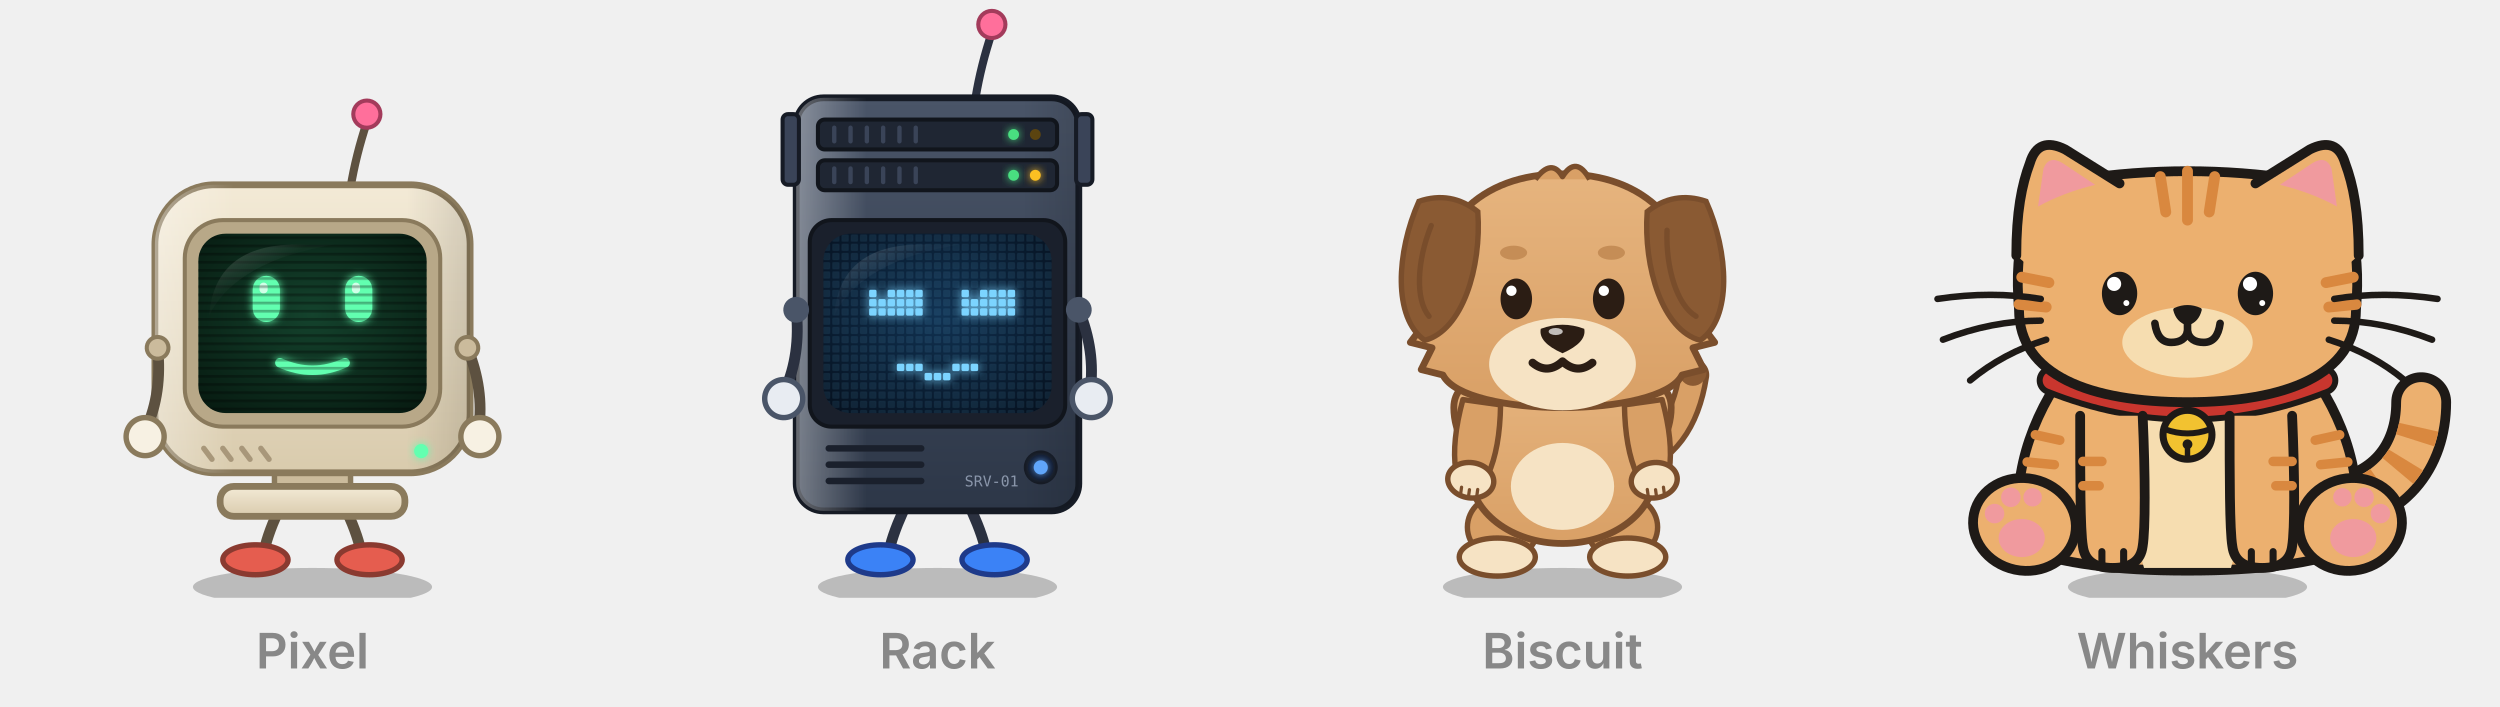
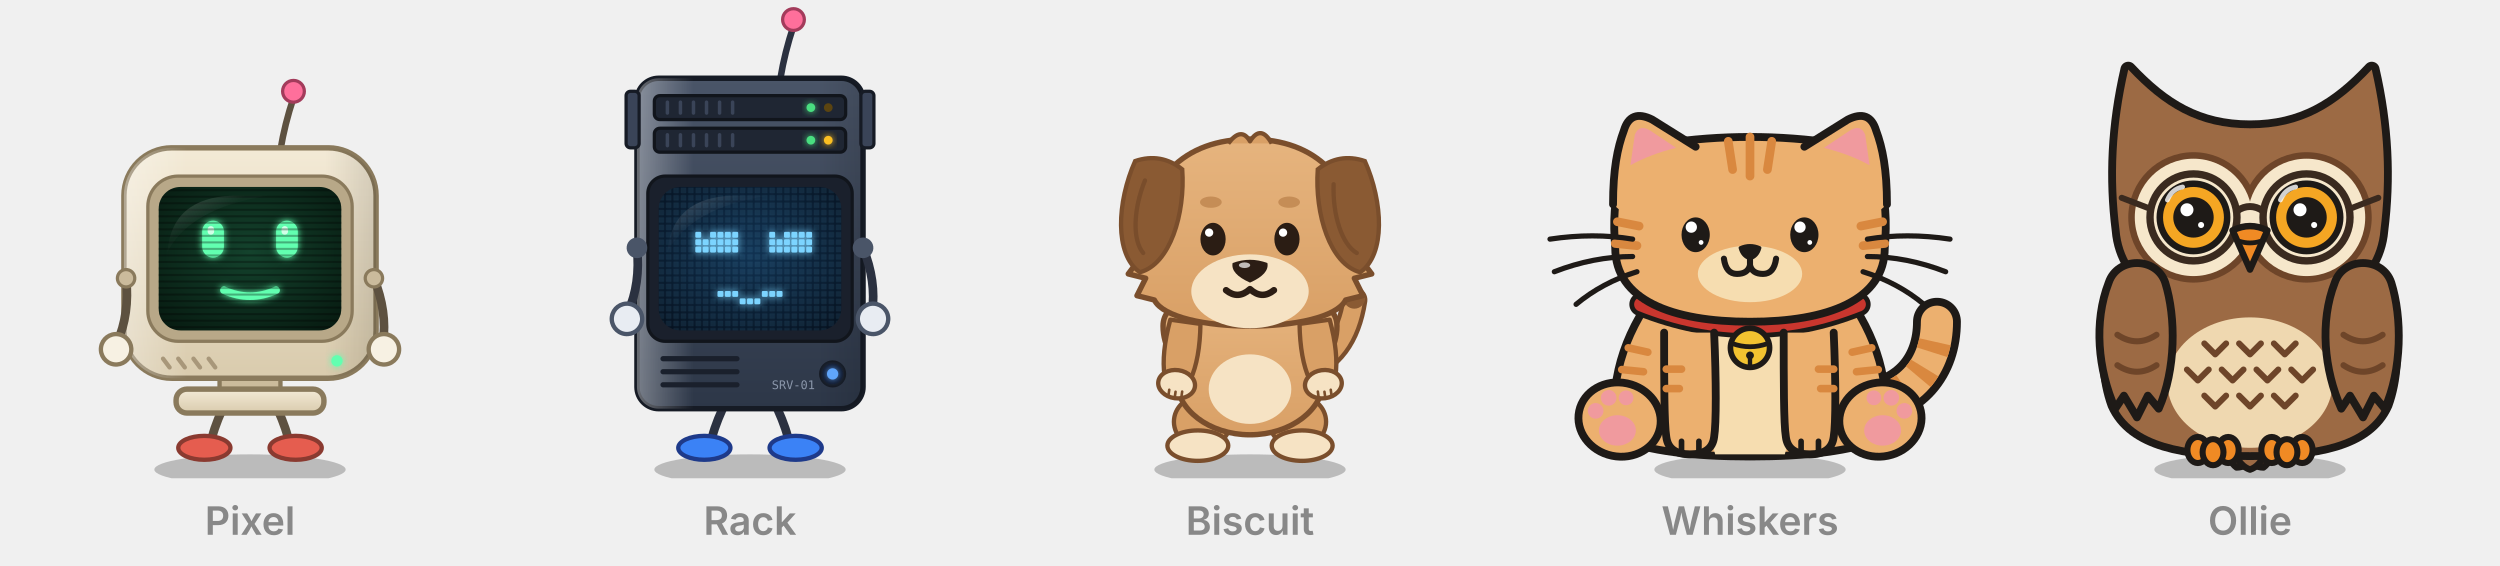
- <svg xmlns="http://www.w3.org/2000/svg" viewBox="0 0 920 260" width="920" height="260">
+ <svg xmlns="http://www.w3.org/2000/svg" viewBox="0 0 1150 260" width="1150" height="260">
  <svg x="0" y="0" width="230" height="220" viewBox="-115 -210 230 220" role="img" aria-label="Pixel">
    <defs>
      <linearGradient id="mwpet-icon1-body-side" x1="0" y1="0" x2="1" y2="0">
        <stop offset="0" stop-color="rgba(255,255,255,0.35)" />
        <stop offset="0.25" stop-color="rgba(255,255,255,0)" />
        <stop offset="0.8" stop-color="rgba(0,0,0,0)" />
        <stop offset="1" stop-color="rgba(0,0,0,0.12)" />
      </linearGradient>
      <radialGradient id="mwpet-icon1-screen" cx="0.5" cy="0.45" r="0.75">
        <stop offset="0" stop-color="#14432d" />
        <stop offset="1" stop-color="#06180f" />
      </radialGradient>
      <linearGradient id="mwpet-icon1-glass" x1="0" y1="0" x2="1" y2="1">
        <stop offset="0" stop-color="rgba(255,255,255,0.22)" />
        <stop offset="0.4" stop-color="rgba(255,255,255,0.02)" />
        <stop offset="1" stop-color="rgba(255,255,255,0)" />
      </linearGradient>
      <pattern id="mwpet-icon1-scan" width="4" height="3" patternUnits="userSpaceOnUse">
        <rect width="4" height="1" fill="rgba(0,0,0,0.28)" />
      </pattern>
      <filter id="mwpet-icon1-glow" x="-50%" y="-50%" width="200%" height="200%">
        <feGaussianBlur stdDeviation="1.6" result="b" />
        <feMerge>
          <feMergeNode in="b" />
          <feMergeNode in="SourceGraphic" />
        </feMerge>
      </filter>
      <linearGradient id="mwpet-icon1-flame" x1="0" y1="0" x2="0" y2="1">
        <stop offset="0" stop-color="#fff6c2" />
        <stop offset="0.35" stop-color="#ffb02e" />
        <stop offset="1" stop-color="rgba(255,70,30,0)" />
      </linearGradient>
      <clipPath id="mwpet-icon1-screen-clip">
        <rect x="-42" y="-124" width="84" height="66" rx="10" />
      </clipPath>
    </defs>
    <ellipse cx="0" cy="6" rx="44" ry="7" fill="rgba(0,0,0,0.22)" />
    <g transform="translate(0 0) translate(0 -80) rotate(0) translate(0 80) scale(1 1)">
      <g>
        <path d="M -12.6 -22 Q -17.1 -12 -18 -6" stroke="#5d5140" stroke-width="4" fill="none" stroke-linecap="round" />
        <ellipse cx="-21" cy="-4" rx="12" ry="5.5" fill="#e55d4f" stroke="#8a3a30" stroke-width="2" />
      </g>
      <g>
        <path d="M 12.6 -22 Q 17.1 -12 18 -6" stroke="#5d5140" stroke-width="4" fill="none" stroke-linecap="round" />
        <ellipse cx="21" cy="-4" rx="12" ry="5.5" fill="#e55d4f" stroke="#8a3a30" stroke-width="2" />
      </g>
      <g transform="translate(14 -141) rotate(0)">
        <path d="M 0 0 Q 2 -12 6 -24" stroke="#5d5140" stroke-width="3" fill="none" stroke-linecap="round" />
        <circle cx="6" cy="-27" r="5" fill="#ff6f9b" stroke="#a33b5b" stroke-width="1.5" />
      </g>
      <defs>
        <linearGradient id="mwpet-icon1-pixel-body" x1="0" y1="0" x2="0" y2="1">
          <stop offset="0" stop-color="#f3ead6" />
          <stop offset="1" stop-color="#d9cbad" />
        </linearGradient>
      </defs>
      <rect x="-14" y="-40" width="28" height="12" fill="#cbbb9c" stroke="#8a7a5c" stroke-width="2" />
      <rect x="-34" y="-31" width="68" height="11" rx="5" fill="url(#mwpet-icon1-pixel-body)" stroke="#8a7a5c" stroke-width="2.5" />
      <rect x="-58" y="-142" width="116" height="106" rx="22" fill="url(#mwpet-icon1-pixel-body)" stroke="#8a7a5c" stroke-width="2.5" />
      <rect x="-58" y="-142" width="116" height="106" rx="22" fill="url(#mwpet-icon1-body-side)" />
      <rect x="-47" y="-129" width="94" height="76" rx="14" fill="#b8a888" stroke="#8a7a5c" stroke-width="1.5" />
      <line x1="-40" y1="-45" x2="-37" y2="-41" stroke="#a8977a" stroke-width="2" stroke-linecap="round" />
      <line x1="-33" y1="-45" x2="-30" y2="-41" stroke="#a8977a" stroke-width="2" stroke-linecap="round" />
      <line x1="-26" y1="-45" x2="-23" y2="-41" stroke="#a8977a" stroke-width="2" stroke-linecap="round" />
      <line x1="-19" y1="-45" x2="-16" y2="-41" stroke="#a8977a" stroke-width="2" stroke-linecap="round" />
      <circle cx="40" cy="-44" r="2.6" fill="#62ffb0" filter="url(#mwpet-icon1-glow)" />
      <g clip-path="url(#mwpet-icon1-screen-clip)">
        <rect x="-42" y="-124" width="84" height="66" fill="url(#mwpet-icon1-screen)" />
        <g transform="translate(0 0)" filter="url(#mwpet-icon1-glow)">false<g>
            <rect x="-22" y="-108.5" width="10" height="17" rx="5" fill="#62ffb0" />
            <rect x="-19.5" y="-106" width="3" height="4" rx="1.5" fill="#ffffff" opacity="0.7" />
          </g>
          <g>
            <rect x="12" y="-108.5" width="10" height="17" rx="5" fill="#62ffb0" />
            <rect x="14.5" y="-106" width="3" height="4" rx="1.5" fill="#ffffff" opacity="0.7" />
          </g>false<path d="M -12 -76.5 Q 0 -71 12 -76.5" stroke="#62ffb0" stroke-width="3.5" fill="none" stroke-linecap="round" />
        </g>
        <rect x="-42" y="-124" width="84" height="66" fill="url(#mwpet-icon1-scan)" />
        <rect x="-42" y="-124" width="84" height="66" fill="#000" opacity="0" />
        <path d="M -38 -94 Q -36 -119 -8 -120 L 8 -120 Q -28 -114 -38 -94 Z" fill="url(#mwpet-icon1-glass)" />
      </g>
      <g transform="translate(-57 -82) rotate(8)">
        <path d="M 0 0 Q 4 16 0 30" stroke="#5d5140" stroke-width="4" fill="none" stroke-linecap="round" />
        <circle cx="0" cy="0" r="4" fill="#cbbb9c" stroke="#8a7a5c" stroke-width="1.5" />
        <circle cx="0" cy="33" r="7" fill="#f7f1e3" stroke="#8a7a5c" stroke-width="2" />
      </g>
      <g transform="translate(57 -82) rotate(-8)">
        <path d="M 0 0 Q 4 16 0 30" stroke="#5d5140" stroke-width="4" fill="none" stroke-linecap="round" />
        <circle cx="0" cy="0" r="4" fill="#cbbb9c" stroke="#8a7a5c" stroke-width="1.5" />
        <circle cx="0" cy="33" r="7" fill="#f7f1e3" stroke="#8a7a5c" stroke-width="2" />
      </g>
    </g>
    <g transform="translate(0 0) translate(0 0)" />
  </svg>
+   <text x="115" y="246" text-anchor="middle" font-family="system-ui,-apple-system,sans-serif" font-size="18" font-weight="600" fill="#888">Pixel</text>
  <svg x="230" y="0" width="230" height="220" viewBox="-115 -210 230 220" role="img" aria-label="Rack">
    <defs>
      <linearGradient id="mwpet-icon2-body-side" x1="0" y1="0" x2="1" y2="0">
        <stop offset="0" stop-color="rgba(255,255,255,0.35)" />
        <stop offset="0.25" stop-color="rgba(255,255,255,0)" />
        <stop offset="0.8" stop-color="rgba(0,0,0,0)" />
        <stop offset="1" stop-color="rgba(0,0,0,0.12)" />
      </linearGradient>
      <radialGradient id="mwpet-icon2-screen" cx="0.5" cy="0.45" r="0.75">
        <stop offset="0" stop-color="#103252" />
        <stop offset="1" stop-color="#050f1c" />
      </radialGradient>
      <linearGradient id="mwpet-icon2-glass" x1="0" y1="0" x2="1" y2="1">
        <stop offset="0" stop-color="rgba(255,255,255,0.22)" />
        <stop offset="0.4" stop-color="rgba(255,255,255,0.02)" />
        <stop offset="1" stop-color="rgba(255,255,255,0)" />
      </linearGradient>
      <pattern id="mwpet-icon2-scan" width="4" height="3" patternUnits="userSpaceOnUse">
        <rect width="4" height="1" fill="rgba(0,0,0,0.28)" />
      </pattern>
      <filter id="mwpet-icon2-glow" x="-50%" y="-50%" width="200%" height="200%">
        <feGaussianBlur stdDeviation="1.6" result="b" />
        <feMerge>
          <feMergeNode in="b" />
          <feMergeNode in="SourceGraphic" />
        </feMerge>
      </filter>
      <linearGradient id="mwpet-icon2-flame" x1="0" y1="0" x2="0" y2="1">
        <stop offset="0" stop-color="#fff6c2" />
        <stop offset="0.35" stop-color="#ffb02e" />
        <stop offset="1" stop-color="rgba(255,70,30,0)" />
      </linearGradient>
      <clipPath id="mwpet-icon2-screen-clip">
        <rect x="-42" y="-124" width="84" height="66" rx="10" />
      </clipPath>
    </defs>
    <ellipse cx="0" cy="6" rx="44" ry="7" fill="rgba(0,0,0,0.22)" />
    <g transform="translate(0 0) translate(0 -80) rotate(0) translate(0 80) scale(1 1)">
      <g>
        <path d="M -12.6 -22 Q -17.1 -12 -18 -6" stroke="#2b3140" stroke-width="4" fill="none" stroke-linecap="round" />
        <ellipse cx="-21" cy="-4" rx="12" ry="5.5" fill="#3b82f6" stroke="#1e3a8a" stroke-width="2" />
      </g>
      <g>
        <path d="M 12.6 -22 Q 17.1 -12 18 -6" stroke="#2b3140" stroke-width="4" fill="none" stroke-linecap="round" />
        <ellipse cx="21" cy="-4" rx="12" ry="5.5" fill="#3b82f6" stroke="#1e3a8a" stroke-width="2" />
      </g>
      <g transform="translate(14 -174) rotate(0)">
        <path d="M 0 0 Q 2 -12 6 -24" stroke="#2b3140" stroke-width="3" fill="none" stroke-linecap="round" />
        <circle cx="6" cy="-27" r="5" fill="#ff6f9b" stroke="#a33b5b" stroke-width="1.5" />
      </g>
      <defs>
        <linearGradient id="mwpet-icon2-rack-body" x1="0" y1="0" x2="0" y2="1">
          <stop offset="0" stop-color="#4a5568" />
          <stop offset="1" stop-color="#2d3748" />
        </linearGradient>
      </defs>
      <rect x="-52" y="-174" width="104" height="152" rx="10" fill="url(#mwpet-icon2-rack-body)" stroke="#161b25" stroke-width="2.5" />
      <rect x="-52" y="-174" width="104" height="152" rx="10" fill="url(#mwpet-icon2-body-side)" />
      <rect x="-57" y="-168" width="6" height="26" rx="2" fill="#3a4458" stroke="#161b25" stroke-width="1.5" />
      <rect x="51" y="-168" width="6" height="26" rx="2" fill="#3a4458" stroke="#161b25" stroke-width="1.5" />
      <g>
        <rect x="-44" y="-166" width="88" height="11" rx="2.5" fill="#1f2633" stroke="#11151c" stroke-width="1.5" />
        <line x1="-38" y1="-163" x2="-38" y2="-158" stroke="#3a4458" stroke-width="1.6" stroke-linecap="round" />
        <line x1="-32" y1="-163" x2="-32" y2="-158" stroke="#3a4458" stroke-width="1.6" stroke-linecap="round" />
        <line x1="-26" y1="-163" x2="-26" y2="-158" stroke="#3a4458" stroke-width="1.6" stroke-linecap="round" />
        <line x1="-20" y1="-163" x2="-20" y2="-158" stroke="#3a4458" stroke-width="1.6" stroke-linecap="round" />
        <line x1="-14" y1="-163" x2="-14" y2="-158" stroke="#3a4458" stroke-width="1.6" stroke-linecap="round" />
        <line x1="-8" y1="-163" x2="-8" y2="-158" stroke="#3a4458" stroke-width="1.6" stroke-linecap="round" />
        <circle cx="28" cy="-160.5" r="2" fill="#4ade80" filter="url(#mwpet-icon2-glow)" />
        <circle cx="36" cy="-160.5" r="2" fill="#5b4410" />
      </g>
      <g>
        <rect x="-44" y="-151" width="88" height="11" rx="2.5" fill="#1f2633" stroke="#11151c" stroke-width="1.5" />
        <line x1="-38" y1="-148" x2="-38" y2="-143" stroke="#3a4458" stroke-width="1.6" stroke-linecap="round" />
        <line x1="-32" y1="-148" x2="-32" y2="-143" stroke="#3a4458" stroke-width="1.6" stroke-linecap="round" />
        <line x1="-26" y1="-148" x2="-26" y2="-143" stroke="#3a4458" stroke-width="1.6" stroke-linecap="round" />
        <line x1="-20" y1="-148" x2="-20" y2="-143" stroke="#3a4458" stroke-width="1.6" stroke-linecap="round" />
        <line x1="-14" y1="-148" x2="-14" y2="-143" stroke="#3a4458" stroke-width="1.6" stroke-linecap="round" />
        <line x1="-8" y1="-148" x2="-8" y2="-143" stroke="#3a4458" stroke-width="1.6" stroke-linecap="round" />
        <circle cx="28" cy="-145.5" r="2" fill="#4ade80" filter="url(#mwpet-icon2-glow)" />
        <circle cx="36" cy="-145.5" r="2" fill="#fbbf24" filter="url(#mwpet-icon2-glow)" />
      </g>
      <rect x="-47" y="-129" width="94" height="76" rx="8" fill="#1a202c" stroke="#11151c" stroke-width="1.5" />
      <line x1="-40" y1="-45" x2="-6" y2="-45" stroke="#1a202c" stroke-width="2.4" stroke-linecap="round" />
      <line x1="-40" y1="-39" x2="-6" y2="-39" stroke="#1a202c" stroke-width="2.4" stroke-linecap="round" />
      <line x1="-40" y1="-33" x2="-6" y2="-33" stroke="#1a202c" stroke-width="2.4" stroke-linecap="round" />
      <text x="10" y="-31" font-size="5.5" font-family="ui-monospace, monospace" fill="#8a96aa">SRV-01</text>
      <circle cx="38" cy="-38" r="5.5" fill="#0f172a" stroke="#161b25" stroke-width="1.5" />
      <circle cx="38" cy="-38" r="2.6" fill="#60a5fa" filter="url(#mwpet-icon2-glow)" />
      <g clip-path="url(#mwpet-icon2-screen-clip)">
        <rect x="-42" y="-124" width="84" height="66" fill="url(#mwpet-icon2-screen)" />
        <pattern id="mwpet-icon2-matrix" x="-1.7" y="-1.7" width="3.4" height="3.4" patternUnits="userSpaceOnUse">
          <rect x="0.35" y="0.35" width="2.7" height="2.7" rx="0.5" fill="#7cd4ff" opacity="0.09" />
        </pattern>
        <rect x="-42" y="-124" width="84" height="66" fill="url(#mwpet-icon2-matrix)" />
        <g transform="translate(0 0)" filter="url(#mwpet-icon2-glow)">false<g fill="#7cd4ff">
            <rect x="-25.15" y="-103.35" width="2.7" height="2.7" rx="0.5" />
            <rect x="-18.35" y="-103.35" width="2.7" height="2.7" rx="0.5" />
            <rect x="-14.95" y="-103.35" width="2.7" height="2.7" rx="0.5" />
            <rect x="-11.55" y="-103.35" width="2.7" height="2.7" rx="0.5" />
            <rect x="-8.15" y="-103.35" width="2.7" height="2.7" rx="0.5" />
            <rect x="-25.15" y="-99.95" width="2.7" height="2.7" rx="0.5" />
            <rect x="-21.75" y="-99.95" width="2.7" height="2.7" rx="0.5" />
            <rect x="-18.35" y="-99.95" width="2.7" height="2.7" rx="0.5" />
            <rect x="-14.95" y="-99.95" width="2.7" height="2.7" rx="0.5" />
            <rect x="-11.55" y="-99.95" width="2.7" height="2.7" rx="0.5" />
            <rect x="-8.15" y="-99.95" width="2.7" height="2.7" rx="0.5" />
            <rect x="-25.15" y="-96.55" width="2.7" height="2.7" rx="0.5" />
            <rect x="-21.75" y="-96.55" width="2.7" height="2.7" rx="0.5" />
            <rect x="-18.35" y="-96.55" width="2.7" height="2.7" rx="0.5" />
            <rect x="-14.95" y="-96.55" width="2.7" height="2.7" rx="0.5" />
            <rect x="-11.55" y="-96.55" width="2.7" height="2.7" rx="0.5" />
            <rect x="-8.15" y="-96.55" width="2.7" height="2.7" rx="0.5" />
          </g>
          <g fill="#7cd4ff">
            <rect x="8.85" y="-103.35" width="2.7" height="2.7" rx="0.5" />
            <rect x="15.65" y="-103.35" width="2.7" height="2.7" rx="0.5" />
            <rect x="19.05" y="-103.35" width="2.7" height="2.7" rx="0.5" />
            <rect x="22.45" y="-103.35" width="2.7" height="2.7" rx="0.5" />
            <rect x="25.85" y="-103.35" width="2.7" height="2.7" rx="0.5" />
            <rect x="8.85" y="-99.95" width="2.7" height="2.7" rx="0.5" />
            <rect x="12.25" y="-99.95" width="2.7" height="2.7" rx="0.5" />
            <rect x="15.65" y="-99.95" width="2.7" height="2.7" rx="0.5" />
            <rect x="19.05" y="-99.95" width="2.7" height="2.7" rx="0.5" />
            <rect x="22.45" y="-99.95" width="2.7" height="2.7" rx="0.5" />
            <rect x="25.85" y="-99.95" width="2.7" height="2.7" rx="0.5" />
            <rect x="8.85" y="-96.55" width="2.7" height="2.7" rx="0.5" />
            <rect x="12.25" y="-96.55" width="2.7" height="2.7" rx="0.5" />
            <rect x="15.65" y="-96.55" width="2.7" height="2.7" rx="0.5" />
            <rect x="19.05" y="-96.55" width="2.7" height="2.7" rx="0.5" />
            <rect x="22.45" y="-96.55" width="2.7" height="2.7" rx="0.5" />
            <rect x="25.85" y="-96.55" width="2.7" height="2.7" rx="0.5" />
          </g>false<g fill="#7cd4ff">
            <rect x="-14.95" y="-76.15" width="2.7" height="2.7" rx="0.5" />
            <rect x="-11.55" y="-76.15" width="2.7" height="2.7" rx="0.5" />
            <rect x="-8.15" y="-76.15" width="2.7" height="2.7" rx="0.5" />
            <rect x="-4.75" y="-72.75" width="2.7" height="2.7" rx="0.5" />
            <rect x="-1.35" y="-72.75" width="2.7" height="2.7" rx="0.5" />
            <rect x="2.05" y="-72.75" width="2.7" height="2.7" rx="0.5" />
            <rect x="5.45" y="-76.15" width="2.7" height="2.7" rx="0.5" />
            <rect x="8.85" y="-76.15" width="2.7" height="2.7" rx="0.5" />
            <rect x="12.25" y="-76.15" width="2.7" height="2.7" rx="0.5" />
          </g>
        </g>
        <rect x="-42" y="-124" width="84" height="66" fill="#000" opacity="0" />
        <path d="M -38 -94 Q -36 -119 -8 -120 L 8 -120 Q -28 -114 -38 -94 Z" fill="url(#mwpet-icon2-glass)" />
      </g>
      <g transform="translate(-52 -96) rotate(8)">
        <path d="M 0 0 Q 4 16 0 30" stroke="#2b3140" stroke-width="4" fill="none" stroke-linecap="round" />
        <circle cx="0" cy="0" r="4" fill="#4a5568" stroke="#4a5568" stroke-width="1.5" />
        <circle cx="0" cy="33" r="7" fill="#e8ecf2" stroke="#4a5568" stroke-width="2" />
      </g>
      <g transform="translate(52 -96) rotate(-8)">
        <path d="M 0 0 Q 4 16 0 30" stroke="#2b3140" stroke-width="4" fill="none" stroke-linecap="round" />
        <circle cx="0" cy="0" r="4" fill="#4a5568" stroke="#4a5568" stroke-width="1.5" />
        <circle cx="0" cy="33" r="7" fill="#e8ecf2" stroke="#4a5568" stroke-width="2" />
      </g>
    </g>
    <g transform="translate(0 0) translate(0 -32)" />
  </svg>
+   <text x="345" y="246" text-anchor="middle" font-family="system-ui,-apple-system,sans-serif" font-size="18" font-weight="600" fill="#888">Rack</text>
  <svg x="460" y="0" width="230" height="220" viewBox="-115 -210 230 220" role="img" aria-label="Biscuit">
    <defs>
      <linearGradient id="mwpet-icon3-body-side" x1="0" y1="0" x2="1" y2="0">
        <stop offset="0" stop-color="rgba(255,255,255,0.35)" />
        <stop offset="0.25" stop-color="rgba(255,255,255,0)" />
        <stop offset="0.8" stop-color="rgba(0,0,0,0)" />
        <stop offset="1" stop-color="rgba(0,0,0,0.12)" />
      </linearGradient>
      <filter id="mwpet-icon3-glow" x="-50%" y="-50%" width="200%" height="200%">
        <feGaussianBlur stdDeviation="1.6" result="b" />
        <feMerge>
          <feMergeNode in="b" />
          <feMergeNode in="SourceGraphic" />
        </feMerge>
      </filter>
      <linearGradient id="mwpet-icon3-flame" x1="0" y1="0" x2="0" y2="1">
        <stop offset="0" stop-color="#fff6c2" />
        <stop offset="0.35" stop-color="#ffb02e" />
        <stop offset="1" stop-color="rgba(255,70,30,0)" />
      </linearGradient>
      <radialGradient id="mwpet-icon3-shade">
        <stop offset="0.55" stop-color="#1b1030" />
        <stop offset="1" stop-color="#1b1030" stop-opacity="0" />
      </radialGradient>
    </defs>
    <ellipse cx="0" cy="6" rx="44" ry="7" fill="rgba(0,0,0,0.22)" />
    <g transform="translate(0 0) translate(0 -80) rotate(0) translate(0 80) scale(1 1)">
      <g class="mwpet-hindleg">
        <ellipse cx="-22" cy="-16" rx="13" ry="12" fill="#d9a066" stroke="#7a4e2c" stroke-width="2" />
        <ellipse cx="-24" cy="-5" rx="14" ry="7" fill="#f6e3c4" stroke="#7a4e2c" stroke-width="2" />
      </g>
      <g class="mwpet-hindleg">
        <ellipse cx="22" cy="-16" rx="13" ry="12" fill="#d9a066" stroke="#7a4e2c" stroke-width="2" />
        <ellipse cx="24" cy="-5" rx="14" ry="7" fill="#f6e3c4" stroke="#7a4e2c" stroke-width="2" />
      </g>
      <defs>
        <linearGradient id="mwpet-icon3-biscuit-fur" x1="0" y1="0" x2="0" y2="1">
          <stop offset="0" stop-color="#e6b47e" />
          <stop offset="1" stop-color="#d9a066" />
        </linearGradient>
      </defs>
      <g class="mwpet-tail" transform="translate(24 -40) rotate(0)">
        <path d="M 0 0 Q 20 -6 24 -32" stroke="#7a4e2c" stroke-width="12" fill="none" stroke-linecap="round" />
        <path d="M 0 0 Q 20 -6 24 -32" stroke="#d9a066" stroke-width="8" fill="none" stroke-linecap="round" />
        <circle cx="24" cy="-33" r="5" fill="#8a5a33" />
      </g>
      <path class="mwpet-torso" d="M 0 -74 C 24 -74 40 -72 40 -60 C 40 -50 34 -44 34 -36 C 34 -21.6 18.8 -10 0 -10 C -18.8 -10 -34 -21.6 -34 -36 C -34 -44 -40 -50 -40 -60 C -40 -72 -24 -74 0 -74 Z" fill="url(#mwpet-icon3-biscuit-fur)" stroke="#7a4e2c" stroke-width="2.5" />
      <ellipse cx="0" cy="-31" rx="19" ry="16" fill="#f6e3c4" />
      <path class="mwpet-head" d="M -50 -92 L -56 -84 L -48 -82 L -52 -74 L -44 -72 C -36 -56 36 -56 44 -72 L 52 -74 L 48 -82 L 56 -84 L 50 -92 C 50 -128 30 -146 0 -146 C -30 -146 -50 -128 -50 -92 Z" fill="url(#mwpet-icon3-biscuit-fur)" stroke="#7a4e2c" stroke-width="2.5" stroke-linejoin="round" />
      <path d="M -10 -144 Q -4 -152 0 -145 Q 5 -153 10 -144" fill="#d9a066" stroke="#7a4e2c" stroke-width="2" stroke-linejoin="round" />
      <ellipse cx="0" cy="-76" rx="27" ry="17" fill="#f6e3c4" />
      <path d="M -8 -89 Q 0 -92 8 -89 Q 9 -84 0 -80 Q -9 -84 -8 -89 Z" fill="#2b1d14" />
      <ellipse cx="-2.5" cy="-88" rx="2.6" ry="1.3" fill="#ffffff" opacity="0.7" />
      <ellipse cx="-18" cy="-117" rx="5" ry="2.6" fill="#b97f48" opacity="0.7" />
      <ellipse cx="18" cy="-117" rx="5" ry="2.6" fill="#b97f48" opacity="0.7" />
      <g class="mwpet-ear" transform="translate(-42 -134) rotate(10)">
        <path d="M -11 0 C -16 20 -13 44 0 50 C 13 44 16 20 11 0 Q 0 -6 -11 0 Z" fill="#8a5a33" stroke="#7a4e2c" stroke-width="2" />
        <path d="M -5 8 C -8 22 -6 36 0 41" stroke="#6e4426" stroke-width="2" fill="none" stroke-linecap="round" opacity="0.6" />
      </g>
      <g class="mwpet-ear" transform="translate(42 -134) rotate(-10)">
        <path d="M -11 0 C -16 20 -13 44 0 50 C 13 44 16 20 11 0 Q 0 -6 -11 0 Z" fill="#8a5a33" stroke="#7a4e2c" stroke-width="2" />
        <path d="M -5 8 C -8 22 -6 36 0 41" stroke="#6e4426" stroke-width="2" fill="none" stroke-linecap="round" opacity="0.6" />
      </g>
      <g transform="translate(0 0)">false<g>
          <ellipse cx="-17" cy="-100" rx="5.8" ry="7.5" fill="#2b1d14" />
          <circle cx="-18.8" cy="-103" r="1.9" fill="#ffffff" />
        </g>
        <g>
          <ellipse cx="17" cy="-100" rx="5.8" ry="7.5" fill="#2b1d14" />
          <circle cx="15.2" cy="-103" r="1.9" fill="#ffffff" />
        </g>false<path d="M -11 -76.5 Q -5.5 -72 0 -77 Q 5.5 -72 11 -76.5" stroke="#2b1d14" stroke-width="3" fill="none" stroke-linecap="round" stroke-linejoin="round" />
      </g>
      <g class="mwpet-paw" transform="translate(-30 -60) rotate(8)">
        <path d="M -7 -2 Q -9 14 -6 24 L 6 24 Q 9 14 7 -2 Z" fill="#d9a066" stroke="#7a4e2c" stroke-width="2" stroke-linejoin="round" />
        <ellipse cx="0" cy="27" rx="8.5" ry="6.5" fill="#f6e3c4" stroke="#7a4e2c" stroke-width="2" />
        <path d="M -3 30 L -3 33 M 0 30.5 L 0 33.5 M 3 30 L 3 33" stroke="#7a4e2c" stroke-width="1.2" stroke-linecap="round" />
      </g>
      <g class="mwpet-paw" transform="translate(30 -60) rotate(-8)">
        <path d="M -7 -2 Q -9 14 -6 24 L 6 24 Q 9 14 7 -2 Z" fill="#d9a066" stroke="#7a4e2c" stroke-width="2" stroke-linejoin="round" />
        <ellipse cx="0" cy="27" rx="8.5" ry="6.5" fill="#f6e3c4" stroke="#7a4e2c" stroke-width="2" />
        <path d="M -3 30 L -3 33 M 0 30.5 L 0 33.5 M 3 30 L 3 33" stroke="#7a4e2c" stroke-width="1.2" stroke-linecap="round" />
      </g>
    </g>
    <g transform="translate(0 0) translate(0 -14)" />
  </svg>
+   <text x="575" y="246" text-anchor="middle" font-family="system-ui,-apple-system,sans-serif" font-size="18" font-weight="600" fill="#888">Biscuit</text>
  <svg x="690" y="0" width="230" height="220" viewBox="-115 -210 230 220" role="img" aria-label="Whiskers">
    <defs>
      <linearGradient id="mwpet-icon4-body-side" x1="0" y1="0" x2="1" y2="0">
        <stop offset="0" stop-color="rgba(255,255,255,0.35)" />
        <stop offset="0.25" stop-color="rgba(255,255,255,0)" />
        <stop offset="0.8" stop-color="rgba(0,0,0,0)" />
        <stop offset="1" stop-color="rgba(0,0,0,0.12)" />
      </linearGradient>
      <radialGradient id="mwpet-icon4-screen" cx="0.5" cy="0.45" r="0.75">
        <stop offset="0" stop-color="#ECB06F" />
        <stop offset="1" stop-color="#D9883F" />
      </radialGradient>
      <linearGradient id="mwpet-icon4-glass" x1="0" y1="0" x2="1" y2="1">
        <stop offset="0" stop-color="rgba(255,255,255,0.22)" />
        <stop offset="0.4" stop-color="rgba(255,255,255,0.02)" />
        <stop offset="1" stop-color="rgba(255,255,255,0)" />
      </linearGradient>
      <pattern id="mwpet-icon4-scan" width="4" height="3" patternUnits="userSpaceOnUse">
        <rect width="4" height="1" fill="rgba(0,0,0,0.28)" />
      </pattern>
      <filter id="mwpet-icon4-glow" x="-50%" y="-50%" width="200%" height="200%">
        <feGaussianBlur stdDeviation="1.6" result="b" />
        <feMerge>
          <feMergeNode in="b" />
          <feMergeNode in="SourceGraphic" />
        </feMerge>
      </filter>
      <linearGradient id="mwpet-icon4-flame" x1="0" y1="0" x2="0" y2="1">
        <stop offset="0" stop-color="#fff6c2" />
        <stop offset="0.35" stop-color="#ffb02e" />
        <stop offset="1" stop-color="rgba(255,70,30,0)" />
      </linearGradient>
      <clipPath id="mwpet-icon4-screen-clip">
        <rect x="-42" y="-124" width="84" height="66" rx="10" />
      </clipPath>
    </defs>
    <ellipse cx="0" cy="6" rx="44" ry="7" fill="rgba(0,0,0,0.22)" />
    <g transform="translate(0 0) translate(0 -80) rotate(0) translate(0 80) scale(1 1)">
      <g class="whiskers-tail" fill="none">
        <path d="M 50 -24 C 74 -26 86 -42 86 -62" stroke="#1E1A17" stroke-width="22" stroke-linejoin="round" stroke-linecap="round" />
        <path d="M 50 -24 C 74 -26 86 -42 86 -62" stroke="#ECB06F" stroke-width="14.8" stroke-linecap="round" />
        <path d="M 50 -24 C 74 -26 86 -42 86 -62" stroke="#D9883F" stroke-width="14.8" stroke-dasharray="0 18 5 8 5 8 5 100" />
      </g>
      <path d="M -46 -72 C -60 -52 -66 -28 -60 -8 Q -40 0 0 0 Q 40 0 60 -8 C 66 -28 60 -52 46 -72 Z" fill="#ECB06F" stroke="#1E1A17" stroke-width="3.6" stroke-linejoin="round" stroke-linecap="round" />
      <path d="M -18 -56 C -22 -40 -21 -18 -16 -1 L 16 -1 C 21 -18 22 -40 18 -56 Z" fill="#F6DDB0" />
      <g stroke="#D9883F" stroke-width="3.5" stroke-linecap="round">
        <path d="M -56 -50 L -47 -48 M -59 -40 L -49 -39 M 56 -50 L 47 -48 M 59 -40 L 49 -39" />
      </g>
      <g transform="translate(0 0)">
        <ellipse cx="-60" cy="-17" rx="19" ry="17" transform="rotate(12 -60 -17)" fill="#ECB06F" stroke="#1E1A17" stroke-width="3.6" stroke-linejoin="round" stroke-linecap="round" />
        <ellipse cx="-61" cy="-12" rx="8.5" ry="7" fill="#F09A9E" />
        <g fill="#F09A9E">
          <circle cx="-71" cy="-21" r="3.6" />
          <circle cx="-65" cy="-27" r="3.6" />
          <circle cx="-57" cy="-27" r="3.4" />
        </g>
      </g>
      <g transform="translate(0 0)">
        <ellipse cx="60" cy="-17" rx="19" ry="17" transform="rotate(-12 60 -17)" fill="#ECB06F" stroke="#1E1A17" stroke-width="3.6" stroke-linejoin="round" stroke-linecap="round" />
        <ellipse cx="61" cy="-12" rx="8.5" ry="7" fill="#F09A9E" />
        <g fill="#F09A9E">
          <circle cx="71" cy="-21" r="3.6" />
          <circle cx="65" cy="-27" r="3.6" />
          <circle cx="57" cy="-27" r="3.4" />
        </g>
      </g>
      <path d="M -50 -70 Q 0 -50 50 -70" fill="none" stroke="#1E1A17" stroke-width="11" stroke-linejoin="round" stroke-linecap="round" />
      <path d="M -50 -70 Q 0 -50 50 -70" fill="none" stroke="#C9362E" stroke-width="6.6" stroke-linecap="round" />
      <path d="M -62 -96 C -64 -120 -60 -140 -40 -144 Q 0 -150 40 -144 C 60 -140 64 -120 62 -96 C 62 -72 36 -62 0 -62 C -36 -62 -62 -72 -62 -96 Z" fill="#ECB06F" stroke="#1E1A17" stroke-width="3.6" stroke-linejoin="round" stroke-linecap="round" />
      <g transform="rotate(0 -44 -132)">
        <path d="M -63 -116 C -63 -132 -61 -142 -58 -150 Q -55 -160 -45 -155 L -25 -142.5 L -30 -124 L -56 -110 Z" fill="#ECB06F" />
        <path d="M -63 -116 C -63 -132 -61 -142 -58 -150 Q -55 -160 -45 -155 L -25 -142.5" fill="none" stroke="#1E1A17" stroke-width="3.6" stroke-linejoin="round" stroke-linecap="round" />
        <path d="M -55 -134 L -53 -148 Q -51 -153 -46 -150 L -34 -142 Q -46 -139 -55 -134 Z" fill="#F09A9E" />
      </g>
      <g transform="rotate(0 44 -132)">
        <path d="M 63 -116 C 63 -132 61 -142 58 -150 Q 55 -160 45 -155 L 25 -142.5 L 30 -124 L 56 -110 Z" fill="#ECB06F" />
        <path d="M 63 -116 C 63 -132 61 -142 58 -150 Q 55 -160 45 -155 L 25 -142.5" fill="none" stroke="#1E1A17" stroke-width="3.6" stroke-linejoin="round" stroke-linecap="round" />
        <path d="M 55 -134 L 53 -148 Q 51 -153 46 -150 L 34 -142 Q 46 -139 55 -134 Z" fill="#F09A9E" />
      </g>
      <g stroke="#D9883F" stroke-width="4" stroke-linecap="round">
        <path d="M -10 -145 L -8 -132 M 0 -147 L 0 -129 M 10 -145 L 8 -132" />
        <path d="M -61 -108 L -51 -106 M -62 -98 L -52 -97 M 61 -108 L 51 -106 M 62 -98 L 52 -97" />
      </g>
      <g>
        <ellipse cx="0" cy="-84" rx="24" ry="13" fill="#F6DDB0" />
        <g>
          <ellipse cx="-25" cy="-102" rx="6.5" ry="8" fill="#1E1A17" />
          <circle cx="-27" cy="-105.52" r="2.6" fill="#fff" />
          <circle cx="-22.5" cy="-98.48" r="1.1" fill="#fff" />
        </g>
        <g>
          <ellipse cx="25" cy="-102" rx="6.5" ry="8" fill="#1E1A17" />
          <circle cx="23" cy="-105.52" r="2.6" fill="#fff" />
          <circle cx="27.5" cy="-98.48" r="1.1" fill="#fff" />
        </g>
        <path d="M -4.5 -96 Q 0 -98 4.5 -96 Q 3.5 -92 0 -91 Q -3.5 -92 -4.5 -96 Z" fill="#1E1A17" stroke="#1E1A17" stroke-width="1.5" stroke-linejoin="round" stroke-linecap="round" />
        <path d="M 0 -91 L 0 -88" stroke="#1E1A17" stroke-width="2.8" stroke-linejoin="round" stroke-linecap="round" />
        <path d="M -12 -91 Q -11.04 -84 -6 -84 Q -1 -84 0 -88 Q 1 -84 6 -84 Q 11.04 -84 12 -91" fill="none" stroke="#1E1A17" stroke-width="2.8" stroke-linejoin="round" stroke-linecap="round" />
        <g fill="none" stroke="#1E1A17" stroke-width="2.4" stroke-linejoin="round" stroke-linecap="round">
          <path d="M -54 -100 Q -72 -103 -92 -100 M -54 -92 Q -72 -92 -90 -85 M -52 -85 Q -68 -80 -80 -70" />
          <path d="M 54 -100 Q 72 -103 92 -100 M 54 -92 Q 72 -92 90 -85 M 52 -85 Q 68 -80 80 -70" />
        </g>
      </g>
      <g>
        <circle cx="0" cy="-50" r="9" fill="#F2C230" stroke="#1E1A17" stroke-width="2.6" stroke-linejoin="round" stroke-linecap="round" />
        <path d="M -8.2 -52 Q 0 -49 8.2 -52" fill="none" stroke="#1E1A17" stroke-width="2.2" stroke-linejoin="round" stroke-linecap="round" />
        <circle cx="0" cy="-46.5" r="1.8" fill="#1E1A17" />
        <path d="M 0 -46 L 0 -41.5" stroke="#1E1A17" stroke-width="2" stroke-linejoin="round" stroke-linecap="round" />
      </g>
      <g transform="translate(-27.5 -57) rotate(0)">
        <path d="M -12 0 C -12 22.4 -12 42 -11 48 Q -10 56 0 56 Q 10 56 11 48 C 12 42 12 22.4 11 0 Z" fill="#ECB06F" />
        <path d="M -12 0 C -12 22.4 -12 42 -11 48 Q -10 56 0 56 Q 10 56 11 48 C 12 42 12 22.4 11 0" fill="none" stroke="#1E1A17" stroke-width="3.6" stroke-linejoin="round" stroke-linecap="round" />
        <path d="M -4 55.5 L -4 50 M 4 55.5 L 4 50" stroke="#1E1A17" stroke-width="2.6" stroke-linejoin="round" stroke-linecap="round" />
        <path d="M -11 16.8 L -4 16.8 M -11 25.76 L -5 25.76" stroke="#D9883F" stroke-width="3.5" stroke-linecap="round" />
      </g>
      <g transform="translate(27.5 -57) rotate(0)">
        <path d="M -12 0 C -12 22.4 -12 42 -11 48 Q -10 56 0 56 Q 10 56 11 48 C 12 42 12 22.4 11 0 Z" fill="#ECB06F" />
        <path d="M -12 0 C -12 22.4 -12 42 -11 48 Q -10 56 0 56 Q 10 56 11 48 C 12 42 12 22.4 11 0" fill="none" stroke="#1E1A17" stroke-width="3.6" stroke-linejoin="round" stroke-linecap="round" />
        <path d="M -4 55.5 L -4 50 M 4 55.5 L 4 50" stroke="#1E1A17" stroke-width="2.6" stroke-linejoin="round" stroke-linecap="round" />
        <path d="M 11 16.8 L 4 16.8 M 11 25.76 L 5 25.76" stroke="#D9883F" stroke-width="3.5" stroke-linecap="round" />
      </g>
    </g>
    <g transform="translate(0 0) translate(0 -14)" />
  </svg>
-   <text x="115" y="246" text-anchor="middle" font-family="system-ui,-apple-system,sans-serif" font-size="18" font-weight="600" fill="#888">Pixel</text>
-   <text x="345" y="246" text-anchor="middle" font-family="system-ui,-apple-system,sans-serif" font-size="18" font-weight="600" fill="#888">Rack</text>
-   <text x="575" y="246" text-anchor="middle" font-family="system-ui,-apple-system,sans-serif" font-size="18" font-weight="600" fill="#888">Biscuit</text>
  <text x="805" y="246" text-anchor="middle" font-family="system-ui,-apple-system,sans-serif" font-size="18" font-weight="600" fill="#888">Whiskers</text>
+   <svg x="920" y="0" width="230" height="220" viewBox="-115 -210 230 220" role="img" aria-label="Ollie">
+     <defs>
+       <linearGradient id="mwpet-icon5-body-side" x1="0" y1="0" x2="1" y2="0">
+         <stop offset="0" stop-color="rgba(255,255,255,0.35)" />
+         <stop offset="0.25" stop-color="rgba(255,255,255,0)" />
+         <stop offset="0.8" stop-color="rgba(0,0,0,0)" />
+         <stop offset="1" stop-color="rgba(0,0,0,0.12)" />
+       </linearGradient>
+       <radialGradient id="mwpet-icon5-screen" cx="0.5" cy="0.45" r="0.75">
+         <stop offset="0" stop-color="#F6E7CB" />
+         <stop offset="1" stop-color="#6E4529" />
+       </radialGradient>
+       <linearGradient id="mwpet-icon5-glass" x1="0" y1="0" x2="1" y2="1">
+         <stop offset="0" stop-color="rgba(255,255,255,0.22)" />
+         <stop offset="0.4" stop-color="rgba(255,255,255,0.02)" />
+         <stop offset="1" stop-color="rgba(255,255,255,0)" />
+       </linearGradient>
+       <pattern id="mwpet-icon5-scan" width="4" height="3" patternUnits="userSpaceOnUse">
+         <rect width="4" height="1" fill="rgba(0,0,0,0.28)" />
+       </pattern>
+       <filter id="mwpet-icon5-glow" x="-50%" y="-50%" width="200%" height="200%">
+         <feGaussianBlur stdDeviation="1.6" result="b" />
+         <feMerge>
+           <feMergeNode in="b" />
+           <feMergeNode in="SourceGraphic" />
+         </feMerge>
+       </filter>
+       <linearGradient id="mwpet-icon5-flame" x1="0" y1="0" x2="0" y2="1">
+         <stop offset="0" stop-color="#fff6c2" />
+         <stop offset="0.35" stop-color="#ffb02e" />
+         <stop offset="1" stop-color="rgba(255,70,30,0)" />
+       </linearGradient>
+       <clipPath id="mwpet-icon5-screen-clip">
+         <rect x="-42" y="-124" width="84" height="66" rx="10" />
+       </clipPath>
+     </defs>
+     <ellipse cx="0" cy="6" rx="44" ry="7" fill="rgba(0,0,0,0.22)" />
+     <g transform="translate(0 0) translate(0 -80) rotate(0) translate(0 80) scale(1 1)">
+       <g class="ollie-tail">
+         <path d="M -8 0 C -9 10 -6 18 0 20 C 6 18 9 10 8 0 Z" transform="translate(0 -14) rotate(-18)" fill="#6E4529" stroke="#1E1A17" stroke-width="3" stroke-linejoin="round" stroke-linecap="round" />
+         <path d="M -8 0 C -9 10 -6 18 0 20 C 6 18 9 10 8 0 Z" transform="translate(0 -14) rotate(18)" fill="#6E4529" stroke="#1E1A17" stroke-width="3" stroke-linejoin="round" stroke-linecap="round" />
+         <path d="M -8 0 C -9 10 -6 18 0 20 C 6 18 9 10 8 0 Z" transform="translate(0 -14) rotate(0)" fill="#9C6A44" stroke="#1E1A17" stroke-width="3" stroke-linejoin="round" stroke-linecap="round" />
+       </g>
+       <path d="M -46 -96 C -66 -80 -70 -46 -62 -24 C -54 -6 -30 -2 0 -2 C 30 -2 54 -6 62 -24 C 70 -46 66 -80 46 -96 Z" fill="none" stroke="#1E1A17" stroke-width="7.2" stroke-linejoin="round" />
+       <path d="M -60 -104 C -63 -128 -62 -152 -56 -178 C -40 -161 -24 -151 0 -151 C 24 -151 40 -161 56 -178 C 62 -152 63 -128 60 -104 C 58 -80 34 -64 0 -64 C -34 -64 -58 -80 -60 -104 Z" transform="rotate(0 0 -70)" fill="none" stroke="#1E1A17" stroke-width="7.2" stroke-linejoin="round" />
+       <path d="M -46 -96 C -66 -80 -70 -46 -62 -24 C -54 -6 -30 -2 0 -2 C 30 -2 54 -6 62 -24 C 70 -46 66 -80 46 -96 Z" fill="#9C6A44" />
+       <path d="M -60 -104 C -63 -128 -62 -152 -56 -178 C -40 -161 -24 -151 0 -151 C 24 -151 40 -161 56 -178 C 62 -152 63 -128 60 -104 C 58 -80 34 -64 0 -64 C -34 -64 -58 -80 -60 -104 Z" transform="rotate(0 0 -70)" fill="#9C6A44" />
+       <ellipse cx="0" cy="-34" rx="38" ry="30" fill="#EFD8B0" />
+       <path class="ollie-chest" d="M -21 -52 L -16 -47 L -11 -52 M -5 -52 L 0 -47 L 5 -52 M 11 -52 L 16 -47 L 21 -52 M -29 -40 L -24 -35 L -19 -40 M -13 -40 L -8 -35 L -3 -40 M 3 -40 L 8 -35 L 13 -40 M 19 -40 L 24 -35 L 29 -40 M -21 -28 L -16 -23 L -11 -28 M -5 -28 L 0 -23 L 5 -28 M 11 -28 L 16 -23 L 21 -28" fill="none" stroke="#6E4529" stroke-width="2.8" stroke-linecap="round" stroke-linejoin="round" />
+       <g transform="translate(0 0)">
+         <ellipse cx="-24" cy="-3" rx="4.8" ry="6" fill="#F08A24" stroke="#1E1A17" stroke-width="2.8" stroke-linejoin="round" stroke-linecap="round" />
+         <ellipse cx="-10" cy="-3" rx="4.8" ry="6" fill="#F08A24" stroke="#1E1A17" stroke-width="2.8" stroke-linejoin="round" stroke-linecap="round" />
+         <ellipse cx="-17" cy="-2" rx="4.8" ry="6" fill="#F08A24" stroke="#1E1A17" stroke-width="2.8" stroke-linejoin="round" stroke-linecap="round" />
+       </g>
+       <g transform="translate(0 0)">
+         <ellipse cx="10" cy="-3" rx="4.8" ry="6" fill="#F08A24" stroke="#1E1A17" stroke-width="2.8" stroke-linejoin="round" stroke-linecap="round" />
+         <ellipse cx="24" cy="-3" rx="4.8" ry="6" fill="#F08A24" stroke="#1E1A17" stroke-width="2.8" stroke-linejoin="round" stroke-linecap="round" />
+         <ellipse cx="17" cy="-2" rx="4.8" ry="6" fill="#F08A24" stroke="#1E1A17" stroke-width="2.8" stroke-linejoin="round" stroke-linecap="round" />
+       </g>
+       <g class="ollie-head" transform="rotate(0 0 -70)">
+         <g>
+           <circle cx="-26" cy="-110" r="27" fill="none" stroke="#6E4529" stroke-width="6" />
+           <circle cx="26" cy="-110" r="27" fill="none" stroke="#6E4529" stroke-width="6" />
+           <circle cx="-26" cy="-110" r="27" fill="#F6E7CB" />
+           <circle cx="26" cy="-110" r="27" fill="#F6E7CB" />
+           <g>
+             <ellipse cx="-26" cy="-110" rx="15.5" ry="15.5" fill="#F5A623" stroke="#1E1A17" stroke-width="3" stroke-linejoin="round" stroke-linecap="round" />
+             <ellipse cx="-26" cy="-110" rx="9.3" ry="9.3" fill="#1E1A17" />
+             <circle cx="-29" cy="-113.5" r="3" fill="#fff" />
+             <circle cx="-22.5" cy="-106.5" r="1.4" fill="#fff" />
+           </g>
+           <g>
+             <ellipse cx="26" cy="-110" rx="15.5" ry="15.5" fill="#F5A623" stroke="#1E1A17" stroke-width="3" stroke-linejoin="round" stroke-linecap="round" />
+             <ellipse cx="26" cy="-110" rx="9.3" ry="9.3" fill="#1E1A17" />
+             <circle cx="23" cy="-113.5" r="3" fill="#fff" />
+             <circle cx="29.5" cy="-106.5" r="1.4" fill="#fff" />
+           </g>
+           <g class="ollie-glasses" fill="none" stroke="#3A2A1F" stroke-linecap="round">
+             <circle cx="-26" cy="-110" r="20" stroke-width="3.4" />
+             <circle cx="26" cy="-110" r="20" stroke-width="3.4" />
+             <path d="M -6 -113 Q 0 -117 6 -113" stroke-width="3.2" />
+             <path d="M -46 -114 L -59 -119 M 46 -114 L 59 -119" stroke-width="2.8" />
+             <path d="M -38 -118 Q -36 -123 -31 -124 M 14 -118 Q 16 -123 21 -124" stroke="#fff" stroke-width="2.2" opacity="0.8" />
+           </g>
+           <path d="M -8 -104 Q 0 -108 8 -104 Q 4 -95 0 -86 Q -4 -95 -8 -104 Z" fill="#F08A24" stroke="#1E1A17" stroke-width="3" stroke-linejoin="round" stroke-linecap="round" />
+           <path d="M -4.8 -99 Q 0 -97.5 4.8 -99" fill="none" stroke="#1E1A17" stroke-width="2.2" stroke-linejoin="round" stroke-linecap="round" />
+         </g>
+       </g>
+       <g class="ollie-wing" transform="translate(-52 -80) rotate(0)">
+         <path d="M -13 0 C -20 18 -18 40 -10 58 L -6 52 L 0 62 L 5 52 L 10 58 C 18 40 18 16 13 0 C 9 -12 -9 -12 -13 0 Z" fill="#9C6A44" stroke="#1E1A17" stroke-width="3.6" stroke-linejoin="round" stroke-linecap="round" />
+         <path d="M -9 24 Q 0 30 9 24 M -9 38 Q 0 44 9 38" fill="none" stroke="#6E4529" stroke-width="2.8" stroke-linecap="round" />
+       </g>
+       <g class="ollie-wing" transform="translate(52 -80) rotate(0)">
+         <path d="M -13 0 C -20 18 -18 40 -10 58 L -6 52 L 0 62 L 5 52 L 10 58 C 18 40 18 16 13 0 C 9 -12 -9 -12 -13 0 Z" fill="#9C6A44" stroke="#1E1A17" stroke-width="3.6" stroke-linejoin="round" stroke-linecap="round" />
+         <path d="M -9 24 Q 0 30 9 24 M -9 38 Q 0 44 9 38" fill="none" stroke="#6E4529" stroke-width="2.8" stroke-linecap="round" />
+       </g>
+     </g>
+     <g transform="translate(0 0) translate(0 -28)" />
+   </svg>
+   <text x="1035" y="246" text-anchor="middle" font-family="system-ui,-apple-system,sans-serif" font-size="18" font-weight="600" fill="#888">Ollie</text>
</svg>
